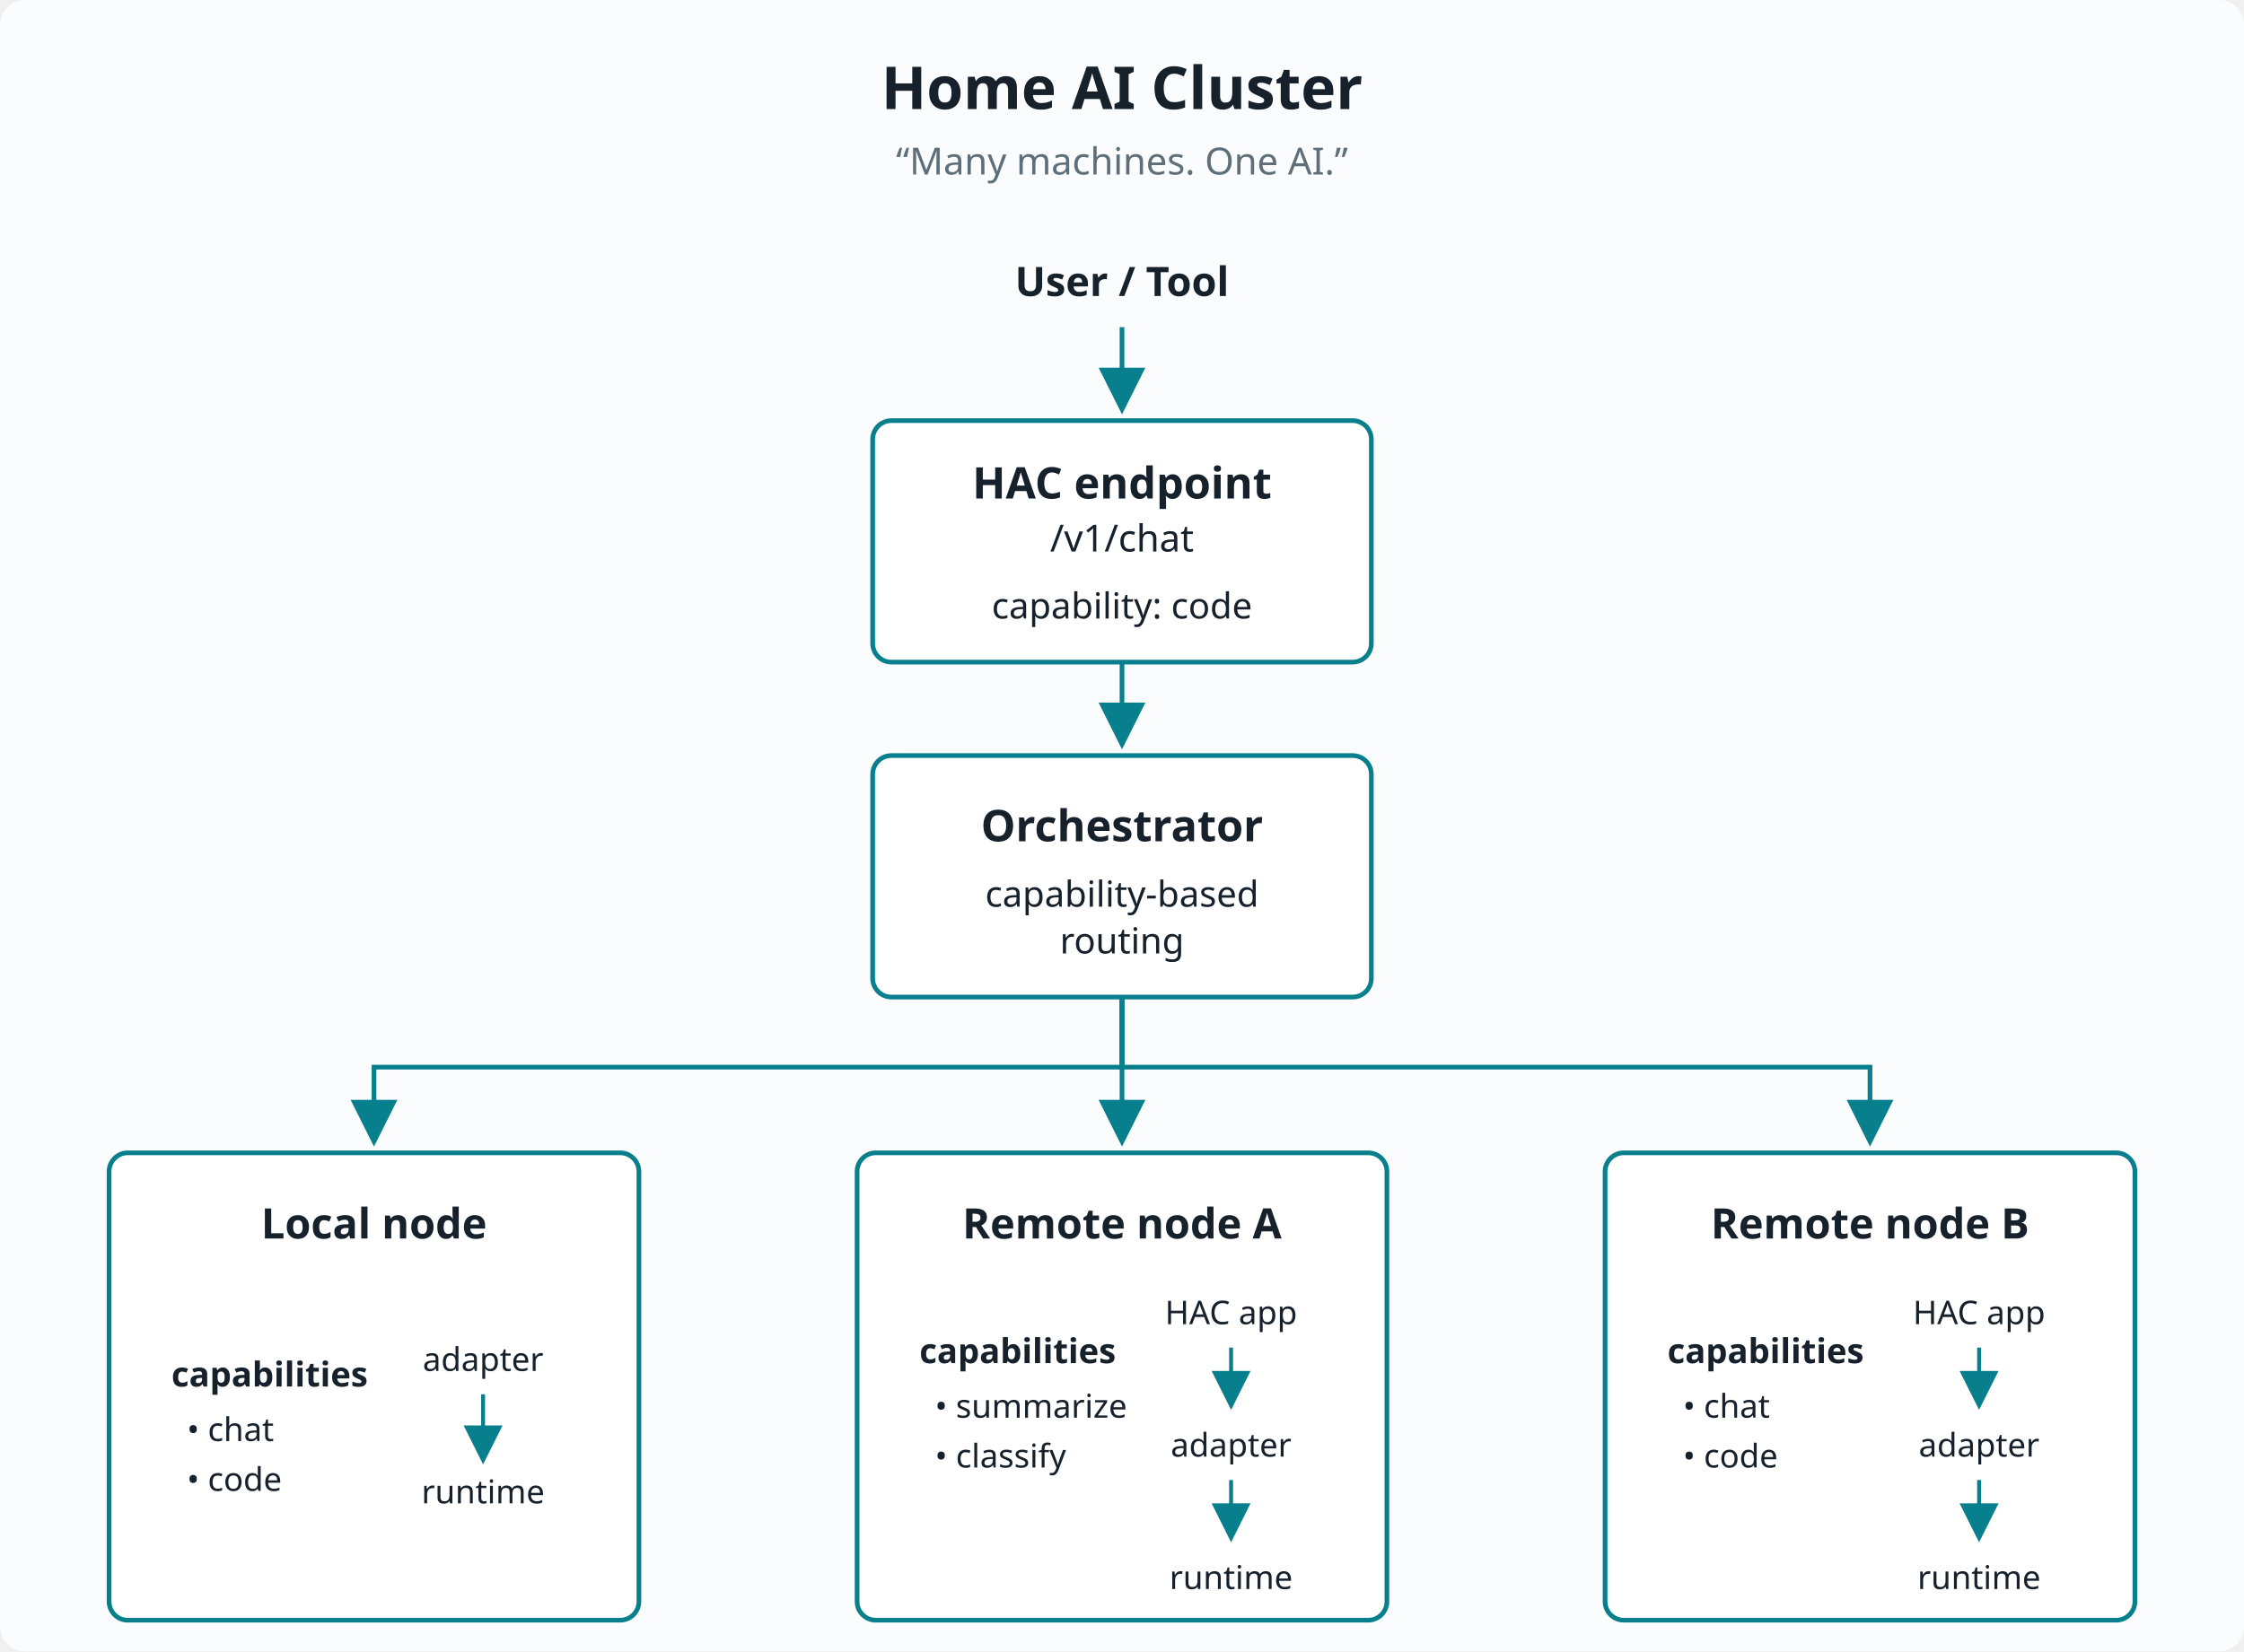
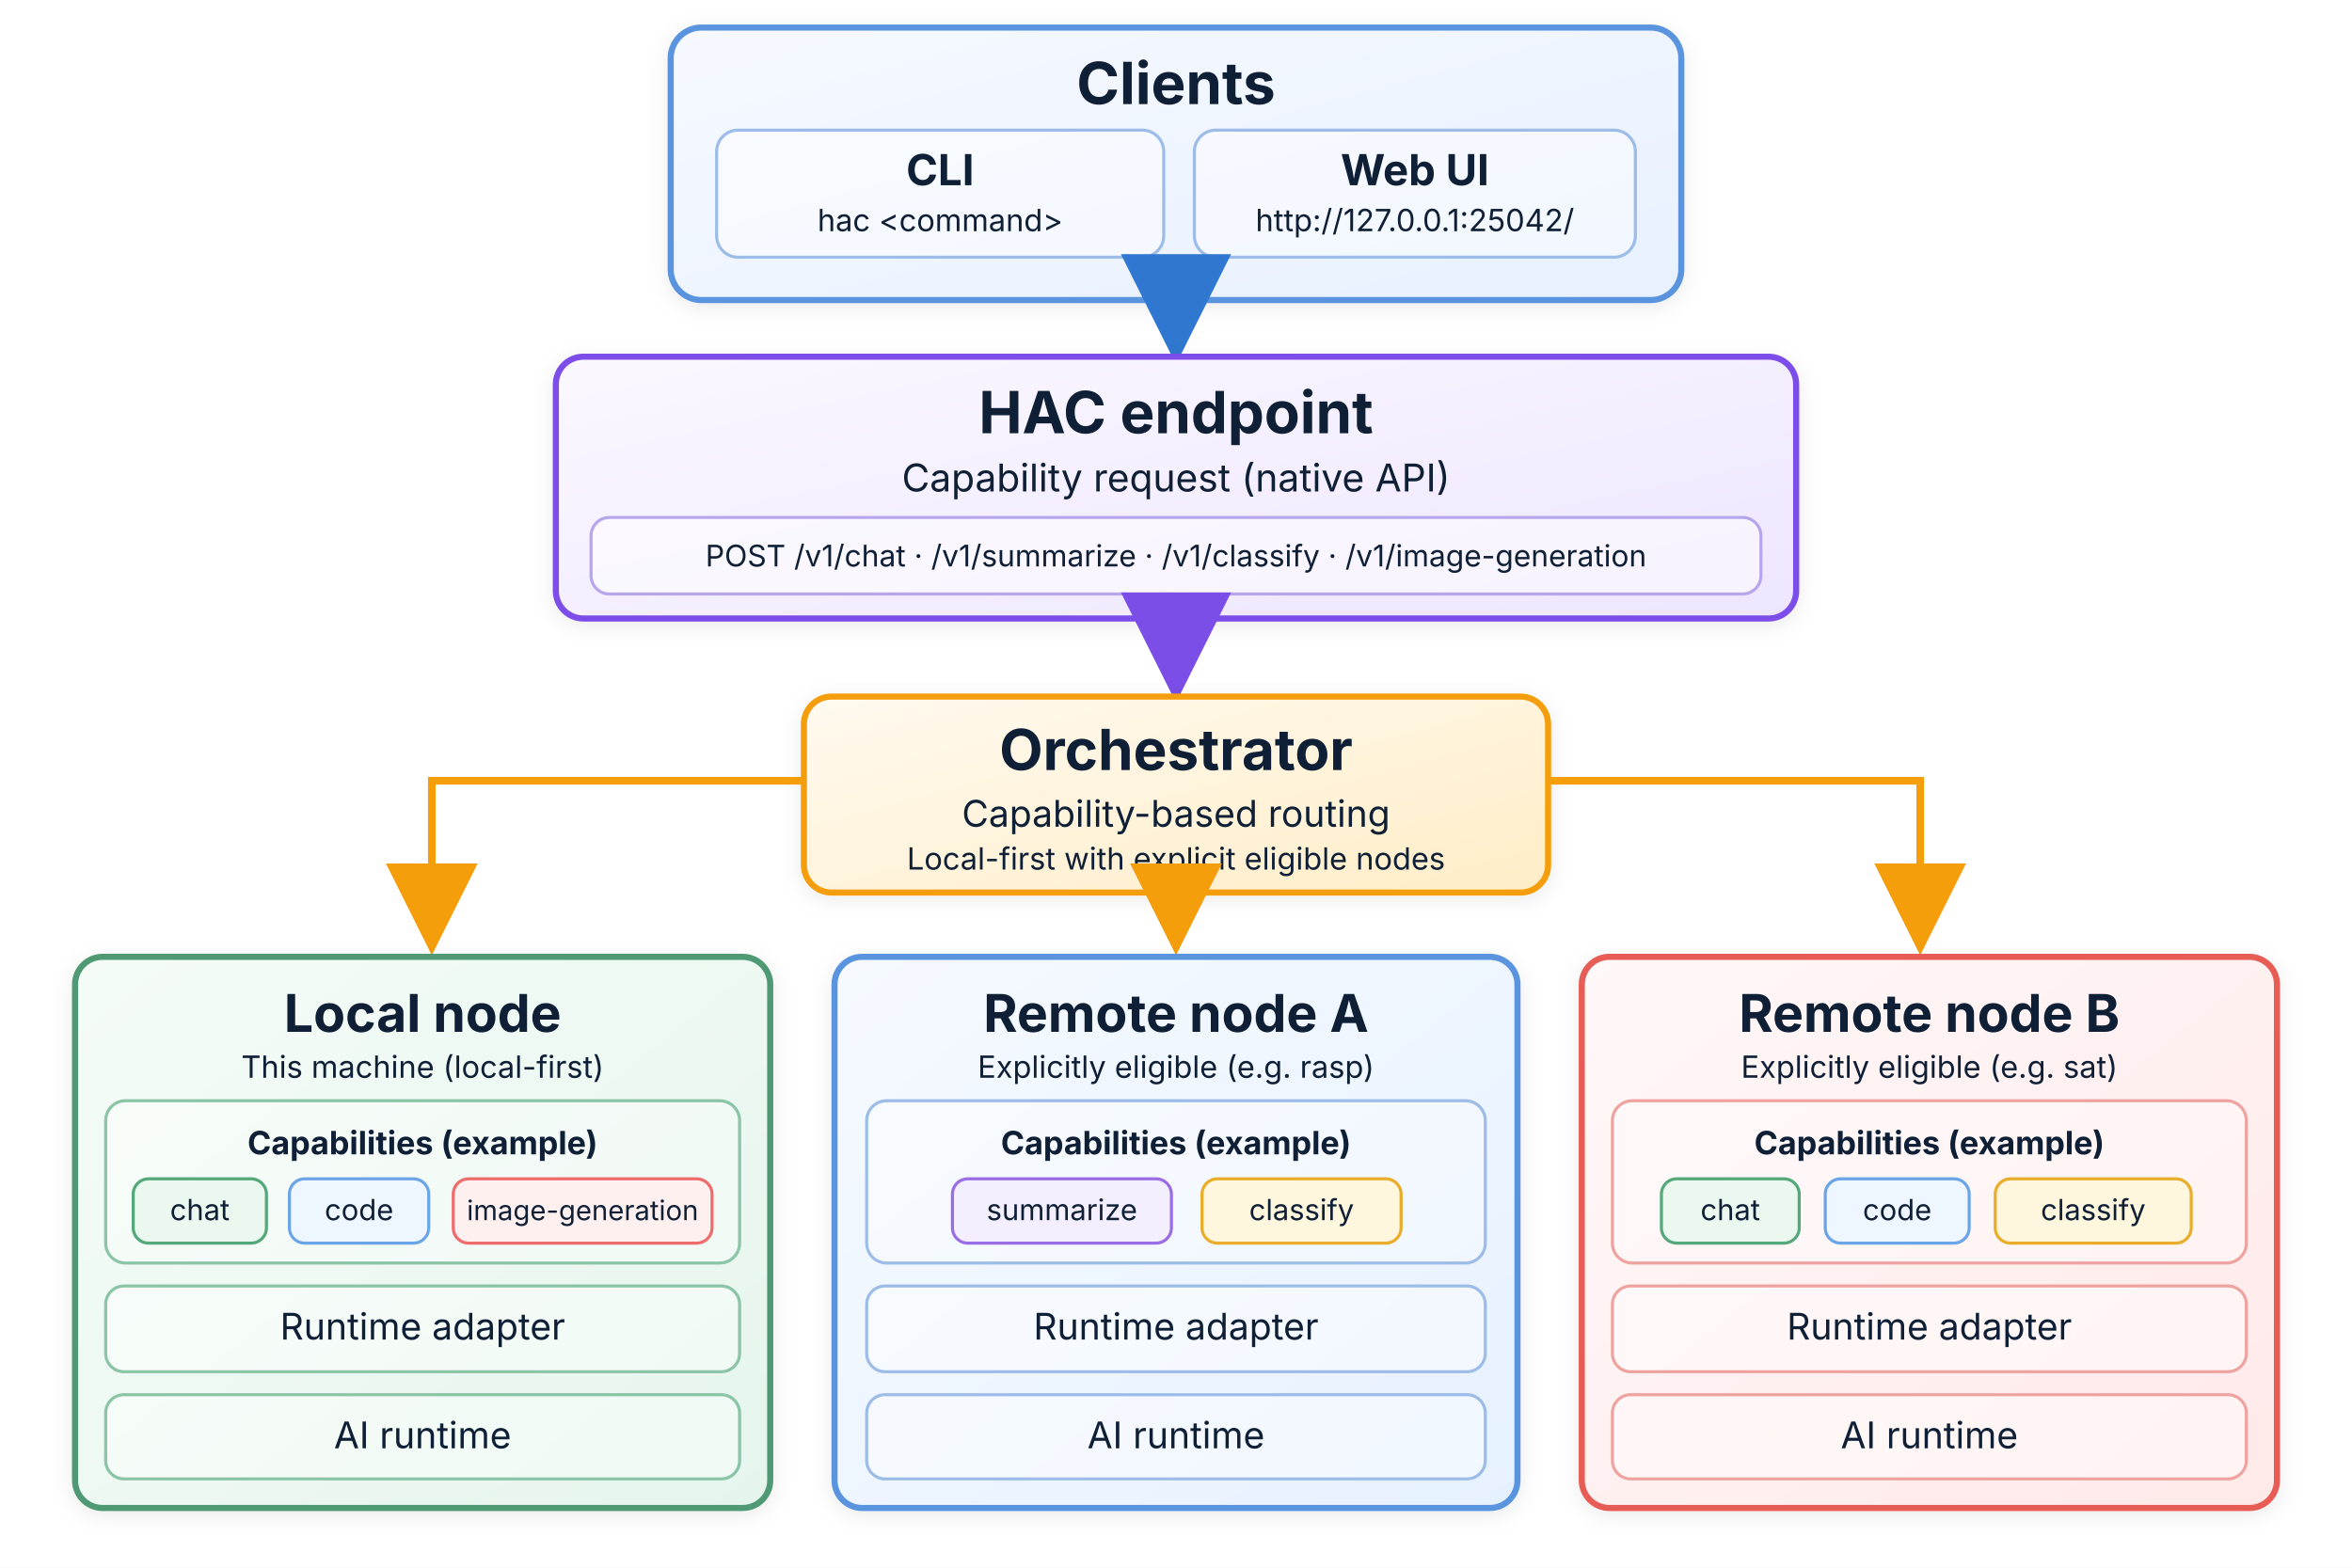
- <svg xmlns="http://www.w3.org/2000/svg" viewBox="0 0 1440 1060" role="img" aria-labelledby="title desc">
-   <style>
-     :root { color-scheme: light dark; }
-     .background { fill: #fbfcfd; }
-     .heading, .label { fill: #17212b; }
-     .muted { fill: #5f6f79; }
-     .box { fill: #ffffff; stroke: #087f8c; }
-     .connector { fill: none; stroke: #087f8c; }
-     @media (prefers-color-scheme: dark) {
-       .background { fill: #0b1218; }
-       .heading, .label { fill: #e7eef4; }
-       .muted { fill: #a9b9c3; }
-       .box { fill: #101a22; stroke: #55d6b3; }
-       .connector { stroke: #55d6b3; }
-     }
-   </style>
+ <svg xmlns="http://www.w3.org/2000/svg" viewBox="0 0 1536 1024" role="img" aria-labelledby="title desc">
  <defs>
-     <marker id="arrow" markerWidth="10" markerHeight="10" refX="8" refY="5" orient="auto" markerUnits="strokeWidth">
-       <path d="M 0 0 L 10 5 L 0 10 z" fill="#087f8c" class="arrowhead" />
+     <linearGradient id="clientsFill" x1="0" y1="0" x2="1" y2="1">
+       <stop offset="0" stop-color="#f6f9ff" />
+       <stop offset="1" stop-color="#e8f1ff" />
+     </linearGradient>
+     <linearGradient id="endpointFill" x1="0" y1="0" x2="1" y2="1">
+       <stop offset="0" stop-color="#fbf8ff" />
+       <stop offset="1" stop-color="#eee6ff" />
+     </linearGradient>
+     <linearGradient id="orchestratorFill" x1="0" y1="0" x2="1" y2="1">
+       <stop offset="0" stop-color="#fffaf0" />
+       <stop offset="1" stop-color="#ffedc7" />
+     </linearGradient>
+     <linearGradient id="localFill" x1="0" y1="0" x2="1" y2="1">
+       <stop offset="0" stop-color="#f5fcf8" />
+       <stop offset="1" stop-color="#e5f5ec" />
+     </linearGradient>
+     <linearGradient id="remoteAFill" x1="0" y1="0" x2="1" y2="1">
+       <stop offset="0" stop-color="#f6faff" />
+       <stop offset="1" stop-color="#e6f1ff" />
+     </linearGradient>
+     <linearGradient id="remoteBFill" x1="0" y1="0" x2="1" y2="1">
+       <stop offset="0" stop-color="#fff8f8" />
+       <stop offset="1" stop-color="#ffe9e9" />
+     </linearGradient>
+     <filter id="softShadow" x="-10%" y="-10%" width="120%" height="125%">
+       <feDropShadow dx="0" dy="3" stdDeviation="7" flood-color="#0f172a" flood-opacity="0.08" />
+     </filter>
+     <marker id="arrowBlue" markerWidth="12" markerHeight="12" refX="10" refY="6" orient="auto">
+       <path d="M0,0 L12,6 L0,12 z" fill="#2f77d0" />
    </marker>
+     <marker id="arrowPurple" markerWidth="12" markerHeight="12" refX="10" refY="6" orient="auto">
+       <path d="M0,0 L12,6 L0,12 z" fill="#7b4ee8" />
+     </marker>
+     <marker id="arrowOrange" markerWidth="12" markerHeight="12" refX="10" refY="6" orient="auto">
+       <path d="M0,0 L12,6 L0,12 z" fill="#f59e0b" />
+     </marker>
+     <style>
+       .title { fill:#0f1f36; font-family:Inter,ui-sans-serif,system-ui,-apple-system,BlinkMacSystemFont,"Segoe UI",sans-serif; font-weight:700; }
+       .text { fill:#0f1f36; font-family:Inter,ui-sans-serif,system-ui,-apple-system,BlinkMacSystemFont,"Segoe UI",sans-serif; }
+       .small { font-size:20px; }
+       .pill { fill:#ffffff; fill-opacity:.6; }
+     </style>
  </defs>
-   <rect class="background" width="1440" height="1060" rx="16" />
-   <style>@media (prefers-color-scheme: dark) { .arrowhead { fill: #55d6b3; } }</style>
-   <text x="720" y="70" text-anchor="middle" class="heading" font-family="system-ui, sans-serif" font-size="38" font-weight="700">Home AI Cluster</text>
-   <text x="720" y="112" text-anchor="middle" class="muted" font-family="system-ui, sans-serif" font-size="24">“Many machines. One AI.”</text>
-   <text x="720" y="190" text-anchor="middle" class="label" font-family="system-ui, sans-serif" font-size="26" font-weight="600">User / Tool</text>
-   <path class="connector" d="M720 210 V260" stroke-width="3" marker-end="url(#arrow)" />
-   <rect class="box" x="560" y="270" width="320" height="155" rx="12" stroke-width="3" />
-   <text x="720" y="320" text-anchor="middle" class="heading" font-family="system-ui, sans-serif" font-size="28" font-weight="700">HAC endpoint</text>
-   <text x="720" y="354" text-anchor="middle" class="label" font-family="system-ui, sans-serif" font-size="24">/v1/chat</text>
-   <text x="720" y="397" text-anchor="middle" class="label" font-family="system-ui, sans-serif" font-size="23">capability: code</text>
-   <path class="connector" d="M720 425 V475" stroke-width="3" marker-end="url(#arrow)" />
-   <rect class="box" x="560" y="485" width="320" height="155" rx="12" stroke-width="3" />
-   <text x="720" y="540" text-anchor="middle" class="heading" font-family="system-ui, sans-serif" font-size="28" font-weight="700">Orchestrator</text>
-   <text x="720" y="582" text-anchor="middle" class="label" font-family="system-ui, sans-serif" font-size="23">capability-based</text>
-   <text x="720" y="612" text-anchor="middle" class="label" font-family="system-ui, sans-serif" font-size="23">routing</text>
-   <path class="connector" d="M720 640 V685 H240 V730" stroke-width="3" marker-end="url(#arrow)" />
-   <path class="connector" d="M720 640 V730" stroke-width="3" marker-end="url(#arrow)" />
-   <path class="connector" d="M720 640 V685 H1200 V730" stroke-width="3" marker-end="url(#arrow)" />
-   <rect class="box" x="70" y="740" width="340" height="300" rx="12" stroke-width="3" />
-   <text x="240" y="795" text-anchor="middle" class="heading" font-family="system-ui, sans-serif" font-size="27" font-weight="700">Local node</text>
-   <text x="110" y="890" class="label" font-family="system-ui, sans-serif" font-size="22" font-weight="600">capabilities</text>
-   <text x="120" y="925" class="label" font-family="system-ui, sans-serif" font-size="21">• chat</text>
-   <text x="120" y="957" class="label" font-family="system-ui, sans-serif" font-size="21">• code</text>
-   <text x="310" y="880" text-anchor="middle" class="label" font-family="system-ui, sans-serif" font-size="21">adapter</text>
-   <path class="connector" d="M310 895 V935" stroke-width="2.5" marker-end="url(#arrow)" />
-   <text x="310" y="965" text-anchor="middle" class="label" font-family="system-ui, sans-serif" font-size="21">runtime</text>
-   <rect class="box" x="550" y="740" width="340" height="300" rx="12" stroke-width="3" />
-   <text x="720" y="795" text-anchor="middle" class="heading" font-family="system-ui, sans-serif" font-size="27" font-weight="700">Remote node A</text>
-   <text x="590" y="875" class="label" font-family="system-ui, sans-serif" font-size="22" font-weight="600">capabilities</text>
-   <text x="600" y="910" class="label" font-family="system-ui, sans-serif" font-size="21">• summarize</text>
-   <text x="600" y="942" class="label" font-family="system-ui, sans-serif" font-size="21">• classify</text>
-   <text x="790" y="850" text-anchor="middle" class="label" font-family="system-ui, sans-serif" font-size="21">HAC app</text>
-   <path class="connector" d="M790 865 V900" stroke-width="2.5" marker-end="url(#arrow)" />
-   <text x="790" y="935" text-anchor="middle" class="label" font-family="system-ui, sans-serif" font-size="21">adapter</text>
-   <path class="connector" d="M790 950 V985" stroke-width="2.5" marker-end="url(#arrow)" />
-   <text x="790" y="1020" text-anchor="middle" class="label" font-family="system-ui, sans-serif" font-size="21">runtime</text>
-   <rect class="box" x="1030" y="740" width="340" height="300" rx="12" stroke-width="3" />
-   <text x="1200" y="795" text-anchor="middle" class="heading" font-family="system-ui, sans-serif" font-size="27" font-weight="700">Remote node B</text>
-   <text x="1070" y="875" class="label" font-family="system-ui, sans-serif" font-size="22" font-weight="600">capabilities</text>
-   <text x="1080" y="910" class="label" font-family="system-ui, sans-serif" font-size="21">• chat</text>
-   <text x="1080" y="942" class="label" font-family="system-ui, sans-serif" font-size="21">• code</text>
-   <text x="1270" y="850" text-anchor="middle" class="label" font-family="system-ui, sans-serif" font-size="21">HAC app</text>
-   <path class="connector" d="M1270 865 V900" stroke-width="2.5" marker-end="url(#arrow)" />
-   <text x="1270" y="935" text-anchor="middle" class="label" font-family="system-ui, sans-serif" font-size="21">adapter</text>
-   <path class="connector" d="M1270 950 V985" stroke-width="2.5" marker-end="url(#arrow)" />
-   <text x="1270" y="1020" text-anchor="middle" class="label" font-family="system-ui, sans-serif" font-size="21">runtime</text>
+   <rect width="1536" height="1024" fill="#ffffff" />
+   <g filter="url(#softShadow)">
+     <rect x="438" y="18" width="660" height="178" rx="20" fill="url(#clientsFill)" stroke="#5a94df" stroke-width="4" />
+   </g>
+   <text x="768" y="68" text-anchor="middle" class="title" font-size="38">Clients</text>
+   <rect x="468" y="85" width="292" height="83" rx="14" fill="#ffffff" fill-opacity=".42" stroke="#9dbce8" stroke-width="2" />
+   <text x="614" y="121" text-anchor="middle" class="title" font-size="28">CLI</text>
+   <text x="614" y="151" text-anchor="middle" class="text" font-size="20" font-family="ui-monospace,SFMono-Regular,Menlo,Consolas,monospace">hac &lt;command&gt;</text>
+   <rect x="780" y="85" width="288" height="83" rx="14" fill="#ffffff" fill-opacity=".42" stroke="#9dbce8" stroke-width="2" />
+   <text x="924" y="121" text-anchor="middle" class="title" font-size="28">Web UI</text>
+   <text x="924" y="151" text-anchor="middle" class="text" font-size="20" font-family="ui-monospace,SFMono-Regular,Menlo,Consolas,monospace">http://127.0.0.1:25042/</text>
+   <path d="M768 196 V226" stroke="#2f77d0" stroke-width="6" fill="none" marker-end="url(#arrowBlue)" />
+   <g filter="url(#softShadow)">
+     <rect x="363" y="233" width="810" height="171" rx="18" fill="url(#endpointFill)" stroke="#7b4ee8" stroke-width="4" />
+   </g>
+   <text x="768" y="283" text-anchor="middle" class="title" font-size="38">HAC endpoint</text>
+   <text x="768" y="321" text-anchor="middle" class="text" font-size="25">Capability request (native API)</text>
+   <rect x="386" y="338" width="764" height="50" rx="12" fill="#ffffff" fill-opacity=".5" stroke="#b7a6eb" stroke-width="2" />
+   <text x="768" y="370" text-anchor="middle" class="text" font-size="19.5">POST /v1/chat  ·  /v1/summarize  ·  /v1/classify  ·  /v1/image-generation</text>
+   <path d="M768 404 V447" stroke="#7b4ee8" stroke-width="6" fill="none" marker-end="url(#arrowPurple)" />
+   <g filter="url(#softShadow)">
+     <rect x="525" y="455" width="486" height="128" rx="18" fill="url(#orchestratorFill)" stroke="#f59e0b" stroke-width="4" />
+   </g>
+   <text x="768" y="503" text-anchor="middle" class="title" font-size="37">Orchestrator</text>
+   <text x="768" y="540" text-anchor="middle" class="text" font-size="24">Capability-based routing</text>
+   <text x="768" y="568" text-anchor="middle" class="text" font-size="20">Local-first with explicit eligible nodes</text>
+   <path d="M525 510 H282 V614" stroke="#f59e0b" stroke-width="5" fill="none" marker-end="url(#arrowOrange)" />
+   <path d="M768 583 V614" stroke="#f59e0b" stroke-width="5" fill="none" marker-end="url(#arrowOrange)" />
+   <path d="M1011 510 H1254 V614" stroke="#f59e0b" stroke-width="5" fill="none" marker-end="url(#arrowOrange)" />
+   <g filter="url(#softShadow)">
+     <rect x="49" y="625" width="454" height="360" rx="18" fill="url(#localFill)" stroke="#4f9a74" stroke-width="4" />
+   </g>
+   <text x="276" y="674" text-anchor="middle" class="title" font-size="34">Local node</text>
+   <text x="276" y="704" text-anchor="middle" class="text" font-size="20">This machine (local-first)</text>
+   <rect x="69" y="719" width="414" height="106" rx="13" fill="#ffffff" fill-opacity=".35" stroke="#8bc4a7" stroke-width="2" />
+   <text x="276" y="754" text-anchor="middle" class="title" font-size="21">Capabilities (example)</text>
+   <rect x="87" y="770" width="87" height="42" rx="10" fill="#eaf8ef" stroke="#55a87a" stroke-width="2" />
+   <text x="130.5" y="797" text-anchor="middle" class="text" font-size="19">chat</text>
+   <rect x="189" y="770" width="91" height="42" rx="10" fill="#eef6ff" stroke="#6ba5e7" stroke-width="2" />
+   <text x="234.5" y="797" text-anchor="middle" class="text" font-size="19">code</text>
+   <rect x="296" y="770" width="169" height="42" rx="10" fill="#fff0f0" stroke="#ef6c6c" stroke-width="2" />
+   <text x="380.5" y="797" text-anchor="middle" class="text" font-size="18">image-generation</text>
+   <rect x="69" y="840" width="414" height="56" rx="12" fill="#ffffff" fill-opacity=".45" stroke="#8bc4a7" stroke-width="2" />
+   <text x="276" y="875" text-anchor="middle" class="text" font-size="24">Runtime adapter</text>
+   <rect x="69" y="911" width="414" height="55" rx="12" fill="#ffffff" fill-opacity=".45" stroke="#8bc4a7" stroke-width="2" />
+   <text x="276" y="946" text-anchor="middle" class="text" font-size="24">AI runtime</text>
+   <g filter="url(#softShadow)">
+     <rect x="545" y="625" width="446" height="360" rx="18" fill="url(#remoteAFill)" stroke="#5a94df" stroke-width="4" />
+   </g>
+   <text x="768" y="674" text-anchor="middle" class="title" font-size="34">Remote node A</text>
+   <text x="768" y="704" text-anchor="middle" class="text" font-size="20">Explicitly eligible (e.g. rasp)</text>
+   <rect x="566" y="719" width="404" height="106" rx="13" fill="#ffffff" fill-opacity=".35" stroke="#9dbce8" stroke-width="2" />
+   <text x="768" y="754" text-anchor="middle" class="title" font-size="21">Capabilities (example)</text>
+   <rect x="622" y="770" width="143" height="42" rx="10" fill="#f4efff" stroke="#9a6de7" stroke-width="2" />
+   <text x="693.5" y="797" text-anchor="middle" class="text" font-size="19">summarize</text>
+   <rect x="785" y="770" width="130" height="42" rx="10" fill="#fff7dd" stroke="#e9ad2b" stroke-width="2" />
+   <text x="850" y="797" text-anchor="middle" class="text" font-size="19">classify</text>
+   <rect x="566" y="840" width="404" height="56" rx="12" fill="#ffffff" fill-opacity=".45" stroke="#9dbce8" stroke-width="2" />
+   <text x="768" y="875" text-anchor="middle" class="text" font-size="24">Runtime adapter</text>
+   <rect x="566" y="911" width="404" height="55" rx="12" fill="#ffffff" fill-opacity=".45" stroke="#9dbce8" stroke-width="2" />
+   <text x="768" y="946" text-anchor="middle" class="text" font-size="24">AI runtime</text>
+   <g filter="url(#softShadow)">
+     <rect x="1033" y="625" width="454" height="360" rx="18" fill="url(#remoteBFill)" stroke="#e75b55" stroke-width="4" />
+   </g>
+   <text x="1260" y="674" text-anchor="middle" class="title" font-size="34">Remote node B</text>
+   <text x="1260" y="704" text-anchor="middle" class="text" font-size="20">Explicitly eligible (e.g. sat)</text>
+   <rect x="1053" y="719" width="414" height="106" rx="13" fill="#ffffff" fill-opacity=".35" stroke="#efa3a0" stroke-width="2" />
+   <text x="1260" y="754" text-anchor="middle" class="title" font-size="21">Capabilities (example)</text>
+   <rect x="1085" y="770" width="90" height="42" rx="10" fill="#eaf8ef" stroke="#55a87a" stroke-width="2" />
+   <text x="1130" y="797" text-anchor="middle" class="text" font-size="19">chat</text>
+   <rect x="1192" y="770" width="94" height="42" rx="10" fill="#eef6ff" stroke="#6ba5e7" stroke-width="2" />
+   <text x="1239" y="797" text-anchor="middle" class="text" font-size="19">code</text>
+   <rect x="1303" y="770" width="128" height="42" rx="10" fill="#fff7dd" stroke="#e9ad2b" stroke-width="2" />
+   <text x="1367" y="797" text-anchor="middle" class="text" font-size="19">classify</text>
+   <rect x="1053" y="840" width="414" height="56" rx="12" fill="#ffffff" fill-opacity=".45" stroke="#efa3a0" stroke-width="2" />
+   <text x="1260" y="875" text-anchor="middle" class="text" font-size="24">Runtime adapter</text>
+   <rect x="1053" y="911" width="414" height="55" rx="12" fill="#ffffff" fill-opacity=".45" stroke="#efa3a0" stroke-width="2" />
+   <text x="1260" y="946" text-anchor="middle" class="text" font-size="24">AI runtime</text>
</svg>
